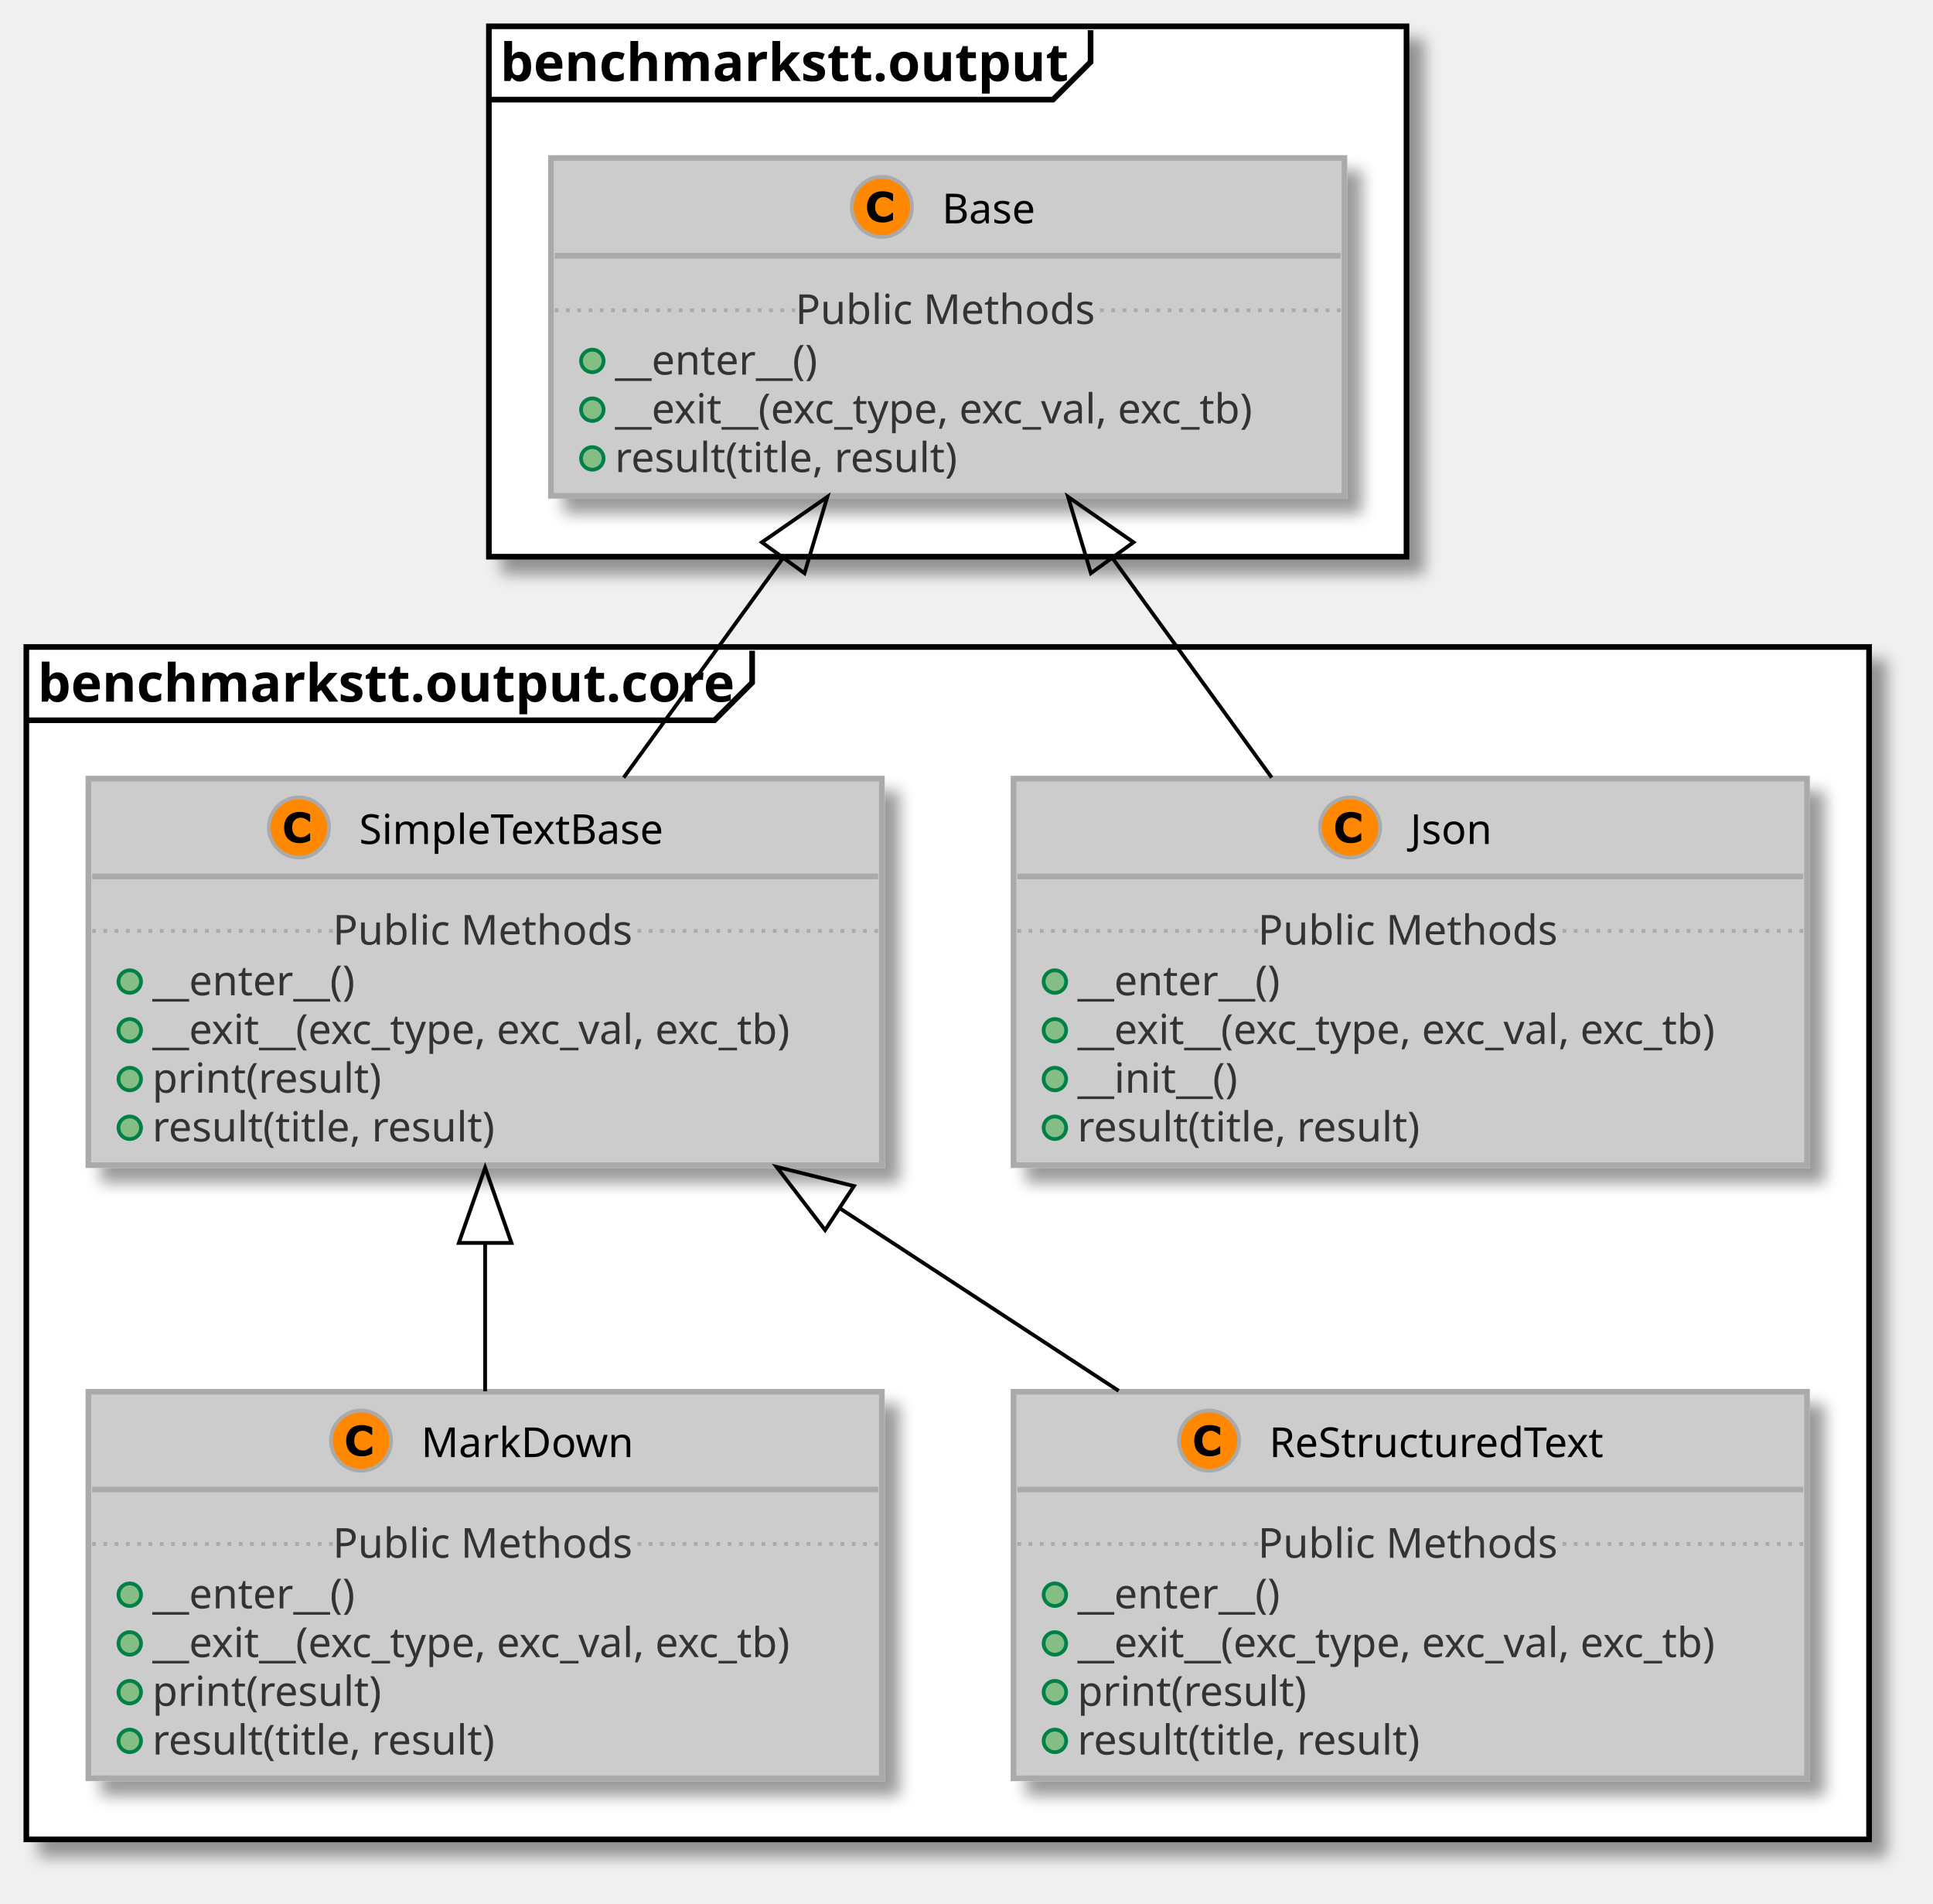
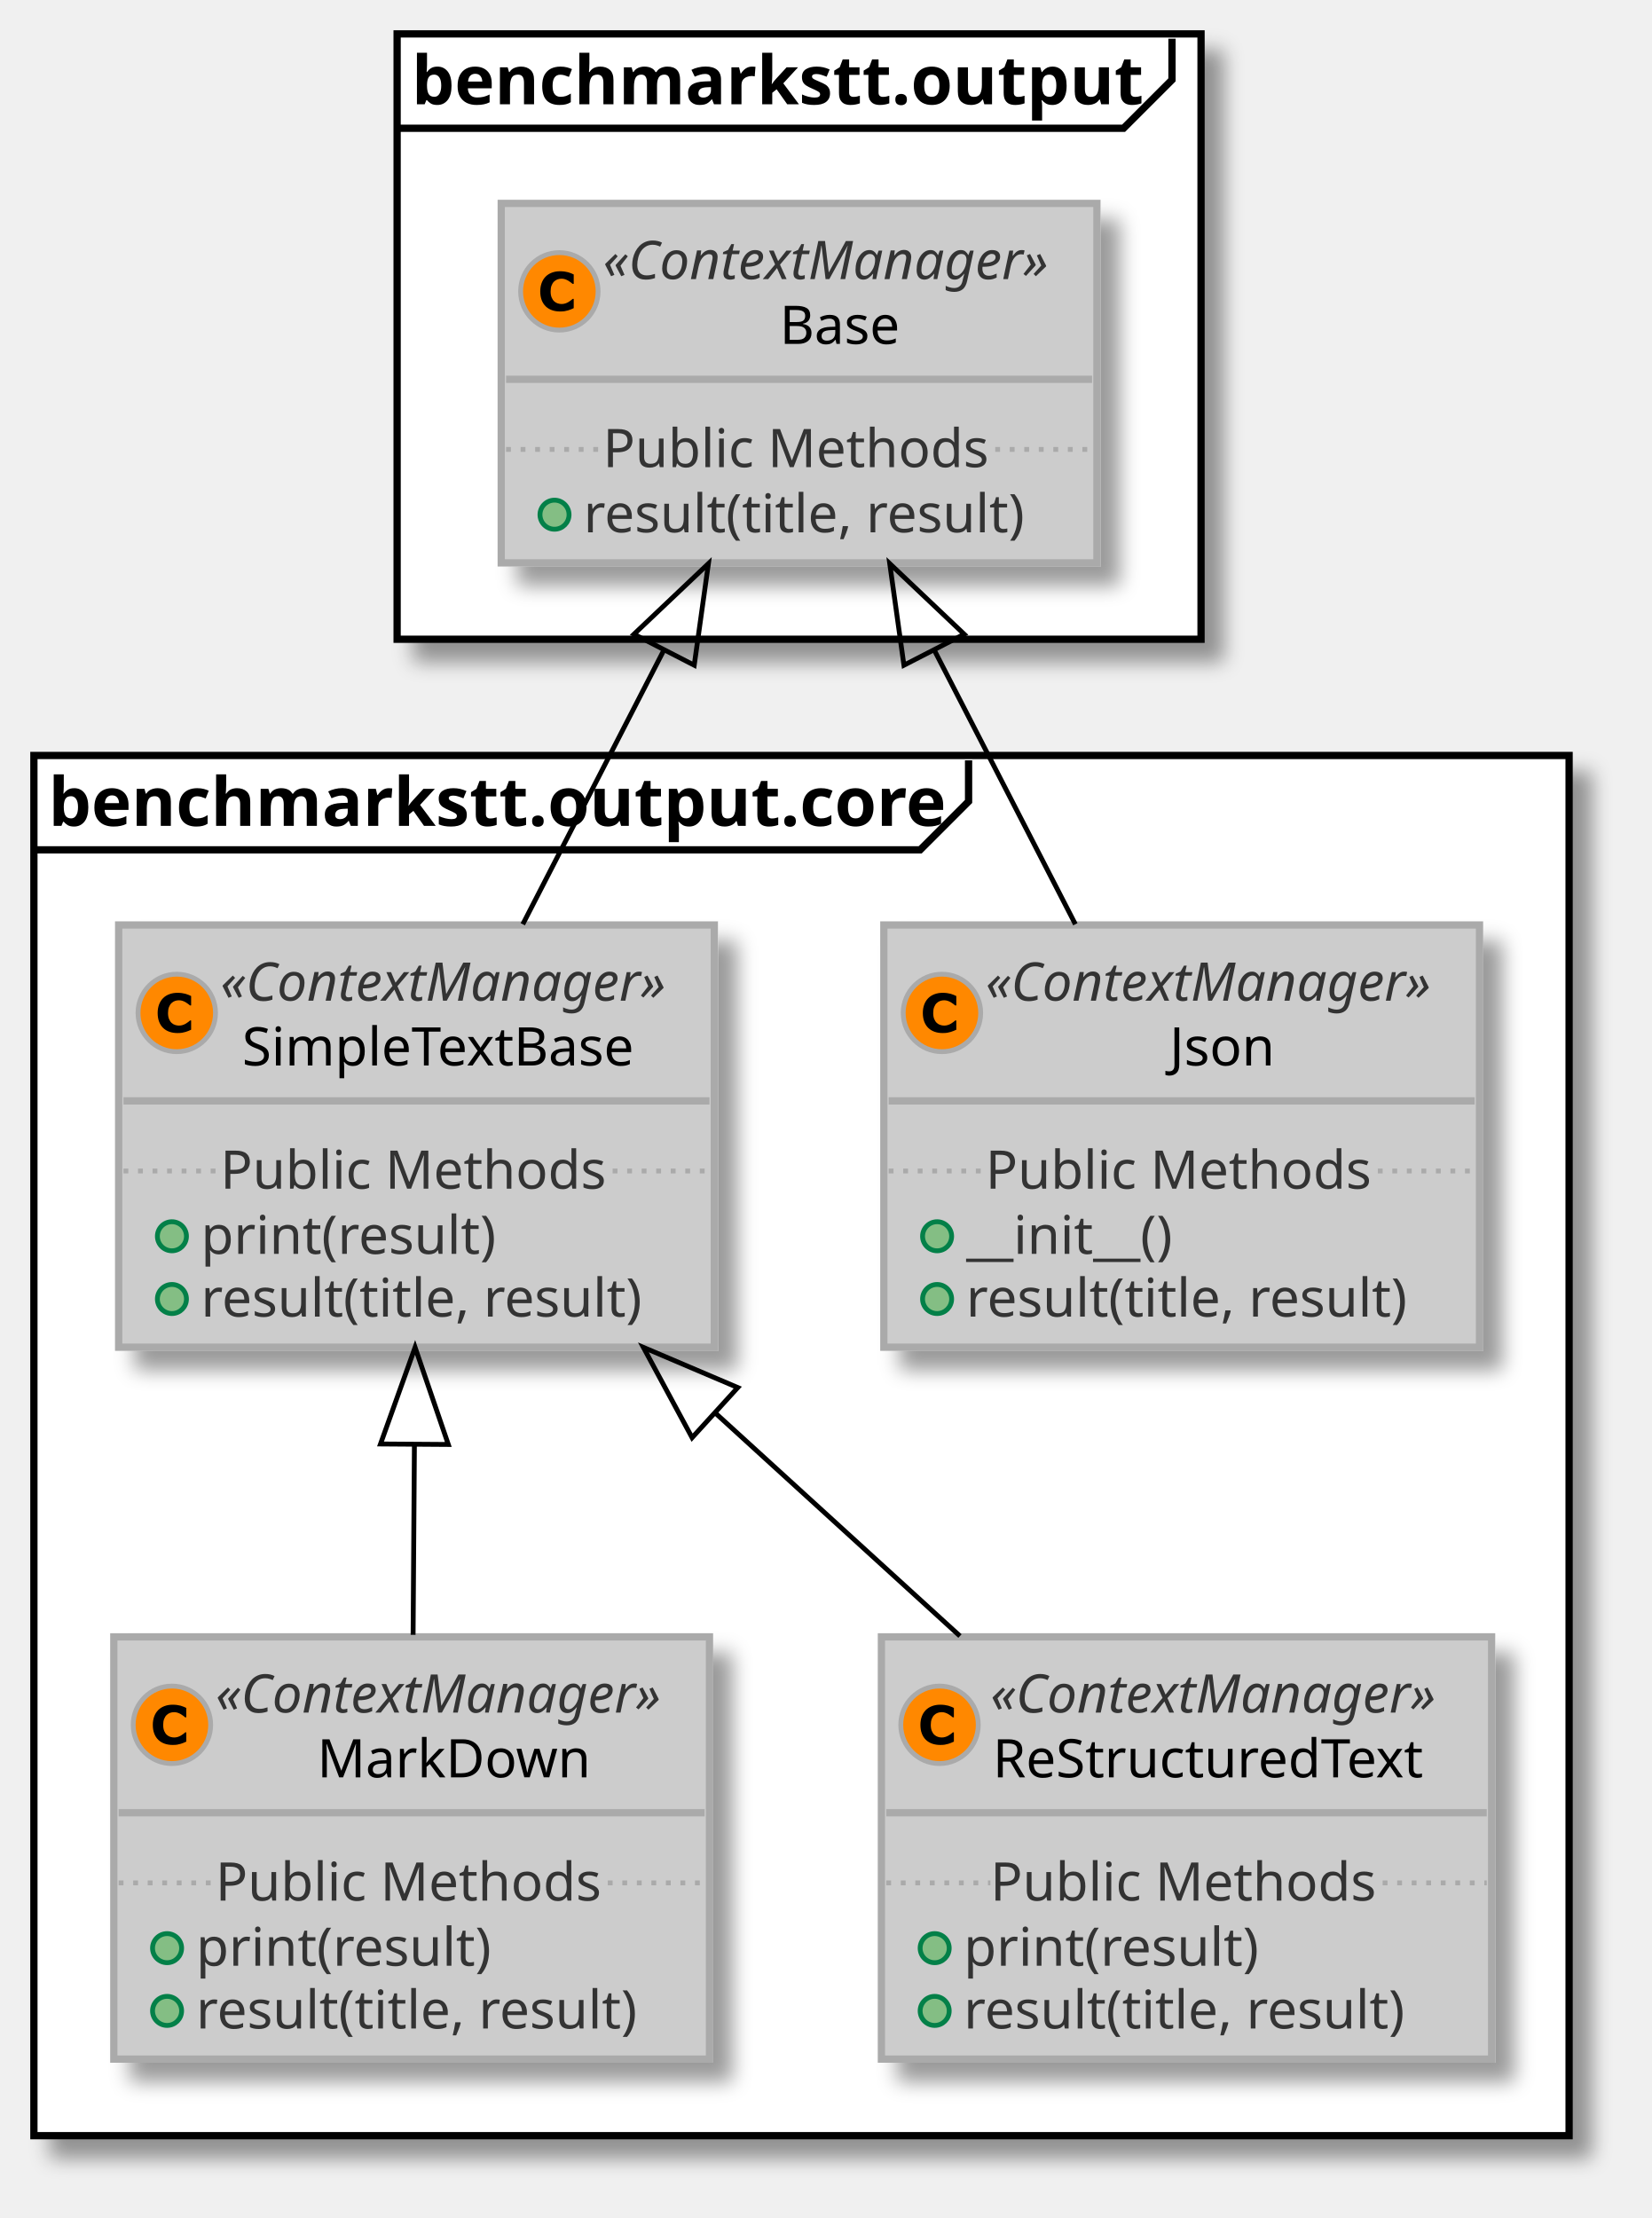
- <svg xmlns="http://www.w3.org/2000/svg" xmlns:xlink="http://www.w3.org/1999/xlink" contentScriptType="application/ecmascript" contentStyleType="text/css" height="506px" preserveAspectRatio="none" style="width:514px;height:506px;" version="1.1" viewBox="0 0 514 506" width="514px" zoomAndPan="magnify">
+ <svg xmlns="http://www.w3.org/2000/svg" xmlns:xlink="http://www.w3.org/1999/xlink" contentScriptType="application/ecmascript" contentStyleType="text/css" height="458px" preserveAspectRatio="none" style="width:341px;height:458px;" version="1.1" viewBox="0 0 341 458" width="341px" zoomAndPan="magnify">
  <defs>
-     <filter height="300%" id="fxk1jrkmp69jv" width="300%" x="-1" y="-1">
+     <filter height="300%" id="f1p1bj38fxmhbf" width="300%" x="-1" y="-1">
      <feGaussianBlur result="blurOut" stdDeviation="2.0" />
      <feColorMatrix in="blurOut" result="blurOut2" type="matrix" values="0 0 0 0 0 0 0 0 0 0 0 0 0 0 0 0 0 0 .4 0" />
      <feOffset dx="4.0" dy="4.0" in="blurOut2" result="blurOut3" />
      <feBlend in="SourceGraphic" in2="blurOut3" mode="normal" />
    </filter>
  </defs>
  <g>
    <a href="https://benchmarkstt.readthedocs.io/en/latest/modules/benchmarkstt.output.html#" target="_top" title="https://benchmarkstt.readthedocs.io/en/latest/modules/benchmarkstt.output.html#" xlink:actuate="onRequest" xlink:href="https://benchmarkstt.readthedocs.io/en/latest/modules/benchmarkstt.output.html#" xlink:show="new" xlink:title="https://benchmarkstt.readthedocs.io/en/latest/modules/benchmarkstt.output.html#" xlink:type="simple">
-       <rect fill="#FFFFFF" filter="url(#fxk1jrkmp69jv)" height="141" style="stroke: #000000; stroke-width: 1.5;" width="244" x="130" y="7" />
-       <path d="M290,8 L290,16.488 L280,26.488 L130,26.488 " fill="none" style="stroke: #000000; stroke-width: 1.5;" />
-       <text fill="#000000" font-family="sans-serif" font-size="14" font-weight="bold" lengthAdjust="spacingAndGlyphs" textLength="150" x="133" y="21.535">benchmarkstt.output</text>
+       <rect fill="#FFFFFF" filter="url(#f1p1bj38fxmhbf)" height="125" style="stroke: #000000; stroke-width: 1.5;" width="166" x="82" y="7" />
+       <path d="M242,8 L242,16.488 L232,26.488 L82,26.488 " fill="none" style="stroke: #000000; stroke-width: 1.5;" />
+       <text fill="#000000" font-family="sans-serif" font-size="14" font-weight="bold" lengthAdjust="spacingAndGlyphs" textLength="150" x="85" y="21.535">benchmarkstt.output</text>
    </a>
    <a href="https://benchmarkstt.readthedocs.io/en/latest/modules/benchmarkstt.output.core.html#" target="_top" title="https://benchmarkstt.readthedocs.io/en/latest/modules/benchmarkstt.output.core.html#" xlink:actuate="onRequest" xlink:href="https://benchmarkstt.readthedocs.io/en/latest/modules/benchmarkstt.output.core.html#" xlink:show="new" xlink:title="https://benchmarkstt.readthedocs.io/en/latest/modules/benchmarkstt.output.core.html#" xlink:type="simple">
-       <rect fill="#FFFFFF" filter="url(#fxk1jrkmp69jv)" height="317" style="stroke: #000000; stroke-width: 1.5;" width="490" x="7" y="172" />
-       <path d="M200,173 L200,181.488 L190,191.488 L7,191.488 " fill="none" style="stroke: #000000; stroke-width: 1.5;" />
-       <text fill="#000000" font-family="sans-serif" font-size="14" font-weight="bold" lengthAdjust="spacingAndGlyphs" textLength="183" x="10" y="186.535">benchmarkstt.output.core</text>
+       <rect fill="#FFFFFF" filter="url(#f1p1bj38fxmhbf)" height="285" style="stroke: #000000; stroke-width: 1.5;" width="317" x="7" y="156" />
+       <path d="M200,157 L200,165.488 L190,175.488 L7,175.488 " fill="none" style="stroke: #000000; stroke-width: 1.5;" />
+       <text fill="#000000" font-family="sans-serif" font-size="14" font-weight="bold" lengthAdjust="spacingAndGlyphs" textLength="183" x="10" y="170.535">benchmarkstt.output.core</text>
    </a>
    <a href="https://benchmarkstt.readthedocs.io/en/latest/modules/benchmarkstt.output.html#benchmarkstt.output.Base" target="_top" title="https://benchmarkstt.readthedocs.io/en/latest/modules/benchmarkstt.output.html#benchmarkstt.output.Base" xlink:actuate="onRequest" xlink:href="https://benchmarkstt.readthedocs.io/en/latest/modules/benchmarkstt.output.html#benchmarkstt.output.Base" xlink:show="new" xlink:title="https://benchmarkstt.readthedocs.io/en/latest/modules/benchmarkstt.output.html#benchmarkstt.output.Base" xlink:type="simple">
-       <rect fill="#CCCCCC" filter="url(#fxk1jrkmp69jv)" height="89.82" id="benchmarkstt.output.Base" style="stroke: #AAAAAA; stroke-width: 1.5;" width="211" x="146.5" y="42" />
-       <ellipse cx="234.5" cy="55" fill="#FF8800" rx="8" ry="8" style="stroke: #AAAAAA; stroke-width: 1.0;" />
-       <path d="M234.635,59.156 Q233.744,59.156 232.989,58.893 Q232.234,58.629 231.692,58.108 Q231.149,57.587 230.851,56.809 Q230.553,56.03 230.553,55.009 Q230.553,54.059 230.838,53.285 Q231.123,52.512 231.665,51.959 Q232.186,51.427 232.957,51.137 Q233.727,50.847 234.641,50.847 Q235.145,50.847 235.551,50.903 Q235.957,50.959 236.3,51.051 Q236.66,51.153 236.953,51.279 Q237.246,51.405 237.466,51.513 L237.466,53.452 L237.23,53.452 Q237.079,53.323 236.851,53.145 Q236.623,52.968 236.333,52.796 Q236.037,52.624 235.693,52.506 Q235.35,52.388 234.958,52.388 Q234.523,52.388 234.13,52.525 Q233.738,52.662 233.405,52.979 Q233.088,53.285 232.892,53.79 Q232.696,54.295 232.696,55.015 Q232.696,55.767 232.908,56.272 Q233.121,56.776 233.443,57.066 Q233.77,57.362 234.173,57.488 Q234.576,57.614 234.968,57.614 Q235.344,57.614 235.712,57.502 Q236.08,57.389 236.392,57.195 Q236.655,57.04 236.88,56.862 Q237.106,56.685 237.251,56.556 L237.466,56.556 L237.466,58.468 Q237.165,58.602 236.891,58.721 Q236.617,58.839 236.316,58.925 Q235.924,59.038 235.581,59.097 Q235.237,59.156 234.635,59.156 Z " />
-       <text fill="#000000" font-family="Verdana" font-size="11" lengthAdjust="spacingAndGlyphs" textLength="28" x="250.5" y="59.375">Base</text>
-       <line style="stroke: #AAAAAA; stroke-width: 1.5;" x1="147.5" x2="356.5" y1="68" y2="68" />
-       <ellipse cx="157.5" cy="95.955" fill="#84BE84" rx="3" ry="3" style="stroke: #038048; stroke-width: 1.0;" />
-       <text fill="#333333" font-family="sans-serif" font-size="11" lengthAdjust="spacingAndGlyphs" textLength="60" x="163.5" y="99.59">__enter__()</text>
-       <ellipse cx="157.5" cy="108.91" fill="#84BE84" rx="3" ry="3" style="stroke: #038048; stroke-width: 1.0;" />
-       <text fill="#333333" font-family="sans-serif" font-size="11" lengthAdjust="spacingAndGlyphs" textLength="188" x="163.5" y="112.545">__exit__(exc_type, exc_val, exc_tb)</text>
-       <ellipse cx="157.5" cy="121.865" fill="#84BE84" rx="3" ry="3" style="stroke: #038048; stroke-width: 1.0;" />
-       <text fill="#333333" font-family="sans-serif" font-size="11" lengthAdjust="spacingAndGlyphs" textLength="96" x="163.5" y="125.5">result(title, result)</text>
-       <line style="stroke: #AAAAAA; stroke-width: 1.0; stroke-dasharray: 1.0,2.0;" x1="147.5" x2="211.5" y1="82.478" y2="82.478" />
-       <text fill="#333333" font-family="sans-serif" font-size="11" lengthAdjust="spacingAndGlyphs" textLength="81" x="211.5" y="86.135">Public Methods</text>
-       <line style="stroke: #AAAAAA; stroke-width: 1.0; stroke-dasharray: 1.0,2.0;" x1="292.5" x2="356.5" y1="82.478" y2="82.478" />
+       <rect fill="#CCCCCC" filter="url(#f1p1bj38fxmhbf)" height="74.234" id="benchmarkstt.output.Base" style="stroke: #AAAAAA; stroke-width: 1.5;" width="123" x="103.5" y="42" />
+       <ellipse cx="115.5" cy="60.162" fill="#FF8800" rx="8" ry="8" style="stroke: #AAAAAA; stroke-width: 1.0;" />
+       <path d="M115.635,64.318 Q114.744,64.318 113.989,64.054 Q113.234,63.791 112.692,63.27 Q112.149,62.749 111.851,61.971 Q111.553,61.192 111.553,60.171 Q111.553,59.221 111.838,58.447 Q112.123,57.674 112.665,57.12 Q113.186,56.589 113.957,56.299 Q114.728,56.008 115.641,56.008 Q116.145,56.008 116.551,56.065 Q116.957,56.121 117.3,56.213 Q117.66,56.315 117.953,56.441 Q118.246,56.567 118.466,56.675 L118.466,58.614 L118.23,58.614 Q118.079,58.485 117.851,58.307 Q117.623,58.13 117.332,57.958 Q117.037,57.786 116.693,57.668 Q116.35,57.55 115.957,57.55 Q115.522,57.55 115.13,57.687 Q114.738,57.824 114.405,58.141 Q114.088,58.447 113.892,58.952 Q113.696,59.457 113.696,60.176 Q113.696,60.928 113.908,61.433 Q114.121,61.938 114.443,62.228 Q114.77,62.524 115.173,62.65 Q115.576,62.776 115.968,62.776 Q116.344,62.776 116.712,62.663 Q117.08,62.55 117.392,62.357 Q117.655,62.201 117.88,62.024 Q118.106,61.847 118.251,61.718 L118.466,61.718 L118.466,63.63 Q118.165,63.764 117.891,63.883 Q117.617,64.001 117.316,64.087 Q116.924,64.2 116.581,64.258 Q116.237,64.318 115.635,64.318 Z " />
+       <text fill="#333333" font-family="sans-serif" font-size="11" font-style="italic" lengthAdjust="spacingAndGlyphs" textLength="101" x="124.5" y="57.635">«ContextManager»</text>
+       <text fill="#000000" font-family="Verdana" font-size="11" lengthAdjust="spacingAndGlyphs" textLength="28" x="161" y="71.014">Base</text>
+       <line style="stroke: #AAAAAA; stroke-width: 1.5;" x1="104.5" x2="225.5" y1="78.324" y2="78.324" />
+       <ellipse cx="114.5" cy="106.279" fill="#84BE84" rx="3" ry="3" style="stroke: #038048; stroke-width: 1.0;" />
+       <text fill="#333333" font-family="sans-serif" font-size="11" lengthAdjust="spacingAndGlyphs" textLength="96" x="120.5" y="109.914">result(title, result)</text>
+       <line style="stroke: #AAAAAA; stroke-width: 1.0; stroke-dasharray: 1.0,2.0;" x1="104.5" x2="124.5" y1="92.801" y2="92.801" />
+       <text fill="#333333" font-family="sans-serif" font-size="11" lengthAdjust="spacingAndGlyphs" textLength="81" x="124.5" y="96.459">Public Methods</text>
+       <line style="stroke: #AAAAAA; stroke-width: 1.0; stroke-dasharray: 1.0,2.0;" x1="205.5" x2="225.5" y1="92.801" y2="92.801" />
    </a>
    <a href="https://benchmarkstt.readthedocs.io/en/latest/modules/benchmarkstt.output.core.html#benchmarkstt.output.core.Json" target="_top" title="https://benchmarkstt.readthedocs.io/en/latest/modules/benchmarkstt.output.core.html#benchmarkstt.output.core.Json" xlink:actuate="onRequest" xlink:href="https://benchmarkstt.readthedocs.io/en/latest/modules/benchmarkstt.output.core.html#benchmarkstt.output.core.Json" xlink:show="new" xlink:title="https://benchmarkstt.readthedocs.io/en/latest/modules/benchmarkstt.output.core.html#benchmarkstt.output.core.Json" xlink:type="simple">
-       <rect fill="#CCCCCC" filter="url(#fxk1jrkmp69jv)" height="102.775" id="benchmarkstt.output.core.Json" style="stroke: #AAAAAA; stroke-width: 1.5;" width="211" x="269.5" y="207" />
-       <ellipse cx="359" cy="220" fill="#FF8800" rx="8" ry="8" style="stroke: #AAAAAA; stroke-width: 1.0;" />
-       <path d="M359.135,224.156 Q358.244,224.156 357.489,223.893 Q356.734,223.629 356.192,223.108 Q355.649,222.587 355.351,221.809 Q355.053,221.03 355.053,220.009 Q355.053,219.059 355.338,218.285 Q355.623,217.512 356.165,216.958 Q356.686,216.427 357.457,216.137 Q358.228,215.847 359.141,215.847 Q359.646,215.847 360.051,215.903 Q360.457,215.959 360.8,216.051 Q361.16,216.153 361.453,216.279 Q361.746,216.405 361.966,216.513 L361.966,218.452 L361.729,218.452 Q361.579,218.323 361.351,218.145 Q361.123,217.968 360.832,217.796 Q360.537,217.625 360.193,217.506 Q359.85,217.388 359.457,217.388 Q359.022,217.388 358.63,217.525 Q358.238,217.662 357.905,217.979 Q357.588,218.285 357.392,218.79 Q357.196,219.295 357.196,220.015 Q357.196,220.767 357.408,221.272 Q357.621,221.776 357.943,222.066 Q358.271,222.362 358.673,222.488 Q359.076,222.614 359.468,222.614 Q359.844,222.614 360.212,222.501 Q360.58,222.389 360.892,222.195 Q361.155,222.04 361.38,221.862 Q361.606,221.685 361.751,221.556 L361.966,221.556 L361.966,223.468 Q361.665,223.602 361.391,223.721 Q361.117,223.839 360.816,223.925 Q360.424,224.038 360.081,224.097 Q359.737,224.156 359.135,224.156 Z " />
-       <text fill="#000000" font-family="Verdana" font-size="11" lengthAdjust="spacingAndGlyphs" textLength="25" x="375" y="224.375">Json</text>
-       <line style="stroke: #AAAAAA; stroke-width: 1.5;" x1="270.5" x2="479.5" y1="233" y2="233" />
-       <ellipse cx="280.5" cy="260.955" fill="#84BE84" rx="3" ry="3" style="stroke: #038048; stroke-width: 1.0;" />
-       <text fill="#333333" font-family="sans-serif" font-size="11" lengthAdjust="spacingAndGlyphs" textLength="60" x="286.5" y="264.59">__enter__()</text>
-       <ellipse cx="280.5" cy="273.91" fill="#84BE84" rx="3" ry="3" style="stroke: #038048; stroke-width: 1.0;" />
-       <text fill="#333333" font-family="sans-serif" font-size="11" lengthAdjust="spacingAndGlyphs" textLength="188" x="286.5" y="277.545">__exit__(exc_type, exc_val, exc_tb)</text>
-       <ellipse cx="280.5" cy="286.865" fill="#84BE84" rx="3" ry="3" style="stroke: #038048; stroke-width: 1.0;" />
-       <text fill="#333333" font-family="sans-serif" font-size="11" lengthAdjust="spacingAndGlyphs" textLength="49" x="286.5" y="290.5">__init__()</text>
-       <ellipse cx="280.5" cy="299.82" fill="#84BE84" rx="3" ry="3" style="stroke: #038048; stroke-width: 1.0;" />
-       <text fill="#333333" font-family="sans-serif" font-size="11" lengthAdjust="spacingAndGlyphs" textLength="96" x="286.5" y="303.455">result(title, result)</text>
-       <line style="stroke: #AAAAAA; stroke-width: 1.0; stroke-dasharray: 1.0,2.0;" x1="270.5" x2="334.5" y1="247.477" y2="247.477" />
-       <text fill="#333333" font-family="sans-serif" font-size="11" lengthAdjust="spacingAndGlyphs" textLength="81" x="334.5" y="251.135">Public Methods</text>
-       <line style="stroke: #AAAAAA; stroke-width: 1.0; stroke-dasharray: 1.0,2.0;" x1="415.5" x2="479.5" y1="247.477" y2="247.477" />
+       <rect fill="#CCCCCC" filter="url(#f1p1bj38fxmhbf)" height="87.189" id="benchmarkstt.output.core.Json" style="stroke: #AAAAAA; stroke-width: 1.5;" width="123" x="182.5" y="191" />
+       <ellipse cx="194.5" cy="209.162" fill="#FF8800" rx="8" ry="8" style="stroke: #AAAAAA; stroke-width: 1.0;" />
+       <path d="M194.635,213.318 Q193.744,213.318 192.989,213.054 Q192.234,212.791 191.692,212.27 Q191.149,211.749 190.851,210.97 Q190.553,210.192 190.553,209.171 Q190.553,208.22 190.838,207.447 Q191.123,206.674 191.665,206.12 Q192.186,205.589 192.957,205.299 Q193.727,205.008 194.641,205.008 Q195.145,205.008 195.551,205.065 Q195.957,205.121 196.3,205.213 Q196.66,205.315 196.953,205.441 Q197.246,205.567 197.466,205.675 L197.466,207.613 L197.23,207.613 Q197.079,207.485 196.851,207.307 Q196.623,207.13 196.333,206.958 Q196.037,206.786 195.693,206.668 Q195.35,206.55 194.958,206.55 Q194.523,206.55 194.13,206.687 Q193.738,206.824 193.405,207.141 Q193.088,207.447 192.892,207.952 Q192.696,208.457 192.696,209.177 Q192.696,209.929 192.908,210.433 Q193.121,210.938 193.443,211.228 Q193.77,211.524 194.173,211.65 Q194.576,211.776 194.968,211.776 Q195.344,211.776 195.712,211.663 Q196.08,211.55 196.392,211.357 Q196.655,211.201 196.88,211.024 Q197.106,210.847 197.251,210.718 L197.466,210.718 L197.466,212.63 Q197.165,212.764 196.891,212.883 Q196.617,213.001 196.316,213.087 Q195.924,213.2 195.581,213.258 Q195.237,213.318 194.635,213.318 Z " />
+       <text fill="#333333" font-family="sans-serif" font-size="11" font-style="italic" lengthAdjust="spacingAndGlyphs" textLength="101" x="203.5" y="206.635">«ContextManager»</text>
+       <text fill="#000000" font-family="Verdana" font-size="11" lengthAdjust="spacingAndGlyphs" textLength="25" x="241.5" y="220.014">Json</text>
+       <line style="stroke: #AAAAAA; stroke-width: 1.5;" x1="183.5" x2="304.5" y1="227.324" y2="227.324" />
+       <ellipse cx="193.5" cy="255.279" fill="#84BE84" rx="3" ry="3" style="stroke: #038048; stroke-width: 1.0;" />
+       <text fill="#333333" font-family="sans-serif" font-size="11" lengthAdjust="spacingAndGlyphs" textLength="49" x="199.5" y="258.914">__init__()</text>
+       <ellipse cx="193.5" cy="268.234" fill="#84BE84" rx="3" ry="3" style="stroke: #038048; stroke-width: 1.0;" />
+       <text fill="#333333" font-family="sans-serif" font-size="11" lengthAdjust="spacingAndGlyphs" textLength="96" x="199.5" y="271.869">result(title, result)</text>
+       <line style="stroke: #AAAAAA; stroke-width: 1.0; stroke-dasharray: 1.0,2.0;" x1="183.5" x2="203.5" y1="241.801" y2="241.801" />
+       <text fill="#333333" font-family="sans-serif" font-size="11" lengthAdjust="spacingAndGlyphs" textLength="81" x="203.5" y="245.458">Public Methods</text>
+       <line style="stroke: #AAAAAA; stroke-width: 1.0; stroke-dasharray: 1.0,2.0;" x1="284.5" x2="304.5" y1="241.801" y2="241.801" />
    </a>
    <a href="https://benchmarkstt.readthedocs.io/en/latest/modules/benchmarkstt.output.core.html#benchmarkstt.output.core.MarkDown" target="_top" title="https://benchmarkstt.readthedocs.io/en/latest/modules/benchmarkstt.output.core.html#benchmarkstt.output.core.MarkDown" xlink:actuate="onRequest" xlink:href="https://benchmarkstt.readthedocs.io/en/latest/modules/benchmarkstt.output.core.html#benchmarkstt.output.core.MarkDown" xlink:show="new" xlink:title="https://benchmarkstt.readthedocs.io/en/latest/modules/benchmarkstt.output.core.html#benchmarkstt.output.core.MarkDown" xlink:type="simple">
-       <rect fill="#CCCCCC" filter="url(#fxk1jrkmp69jv)" height="102.775" id="benchmarkstt.output.core.MarkDown" style="stroke: #AAAAAA; stroke-width: 1.5;" width="211" x="23.5" y="370" />
-       <ellipse cx="96" cy="383" fill="#FF8800" rx="8" ry="8" style="stroke: #AAAAAA; stroke-width: 1.0;" />
-       <path d="M96.135,387.156 Q95.244,387.156 94.489,386.893 Q93.734,386.629 93.192,386.108 Q92.649,385.587 92.351,384.809 Q92.053,384.03 92.053,383.009 Q92.053,382.059 92.338,381.285 Q92.623,380.512 93.165,379.959 Q93.686,379.427 94.457,379.137 Q95.228,378.847 96.141,378.847 Q96.645,378.847 97.051,378.903 Q97.457,378.959 97.8,379.051 Q98.16,379.153 98.453,379.279 Q98.746,379.405 98.966,379.513 L98.966,381.452 L98.73,381.452 Q98.579,381.323 98.351,381.146 Q98.123,380.968 97.832,380.796 Q97.537,380.625 97.193,380.506 Q96.85,380.388 96.457,380.388 Q96.022,380.388 95.63,380.525 Q95.238,380.662 94.905,380.979 Q94.588,381.285 94.392,381.79 Q94.196,382.295 94.196,383.015 Q94.196,383.767 94.408,384.272 Q94.621,384.776 94.943,385.066 Q95.27,385.362 95.673,385.488 Q96.076,385.614 96.468,385.614 Q96.844,385.614 97.212,385.502 Q97.58,385.389 97.892,385.195 Q98.155,385.04 98.38,384.862 Q98.606,384.685 98.751,384.556 L98.966,384.556 L98.966,386.468 Q98.665,386.603 98.391,386.721 Q98.117,386.839 97.816,386.925 Q97.424,387.038 97.081,387.097 Q96.737,387.156 96.135,387.156 Z " />
-       <text fill="#000000" font-family="Verdana" font-size="11" lengthAdjust="spacingAndGlyphs" textLength="59" x="112" y="387.375">MarkDown</text>
-       <line style="stroke: #AAAAAA; stroke-width: 1.5;" x1="24.5" x2="233.5" y1="396" y2="396" />
-       <ellipse cx="34.5" cy="423.955" fill="#84BE84" rx="3" ry="3" style="stroke: #038048; stroke-width: 1.0;" />
-       <text fill="#333333" font-family="sans-serif" font-size="11" lengthAdjust="spacingAndGlyphs" textLength="60" x="40.5" y="427.59">__enter__()</text>
-       <ellipse cx="34.5" cy="436.91" fill="#84BE84" rx="3" ry="3" style="stroke: #038048; stroke-width: 1.0;" />
-       <text fill="#333333" font-family="sans-serif" font-size="11" lengthAdjust="spacingAndGlyphs" textLength="188" x="40.5" y="440.545">__exit__(exc_type, exc_val, exc_tb)</text>
-       <ellipse cx="34.5" cy="449.865" fill="#84BE84" rx="3" ry="3" style="stroke: #038048; stroke-width: 1.0;" />
-       <text fill="#333333" font-family="sans-serif" font-size="11" lengthAdjust="spacingAndGlyphs" textLength="65" x="40.5" y="453.5">print(result)</text>
-       <ellipse cx="34.5" cy="462.82" fill="#84BE84" rx="3" ry="3" style="stroke: #038048; stroke-width: 1.0;" />
-       <text fill="#333333" font-family="sans-serif" font-size="11" lengthAdjust="spacingAndGlyphs" textLength="96" x="40.5" y="466.455">result(title, result)</text>
-       <line style="stroke: #AAAAAA; stroke-width: 1.0; stroke-dasharray: 1.0,2.0;" x1="24.5" x2="88.5" y1="410.478" y2="410.478" />
-       <text fill="#333333" font-family="sans-serif" font-size="11" lengthAdjust="spacingAndGlyphs" textLength="81" x="88.5" y="414.135">Public Methods</text>
-       <line style="stroke: #AAAAAA; stroke-width: 1.0; stroke-dasharray: 1.0,2.0;" x1="169.5" x2="233.5" y1="410.478" y2="410.478" />
+       <rect fill="#CCCCCC" filter="url(#f1p1bj38fxmhbf)" height="87.189" id="benchmarkstt.output.core.MarkDown" style="stroke: #AAAAAA; stroke-width: 1.5;" width="123" x="23.5" y="338" />
+       <ellipse cx="35.5" cy="356.162" fill="#FF8800" rx="8" ry="8" style="stroke: #AAAAAA; stroke-width: 1.0;" />
+       <path d="M35.635,360.318 Q34.744,360.318 33.989,360.054 Q33.234,359.791 32.692,359.27 Q32.149,358.749 31.851,357.971 Q31.553,357.192 31.553,356.171 Q31.553,355.221 31.838,354.447 Q32.123,353.674 32.665,353.12 Q33.186,352.589 33.957,352.299 Q34.727,352.009 35.641,352.009 Q36.145,352.009 36.551,352.065 Q36.956,352.121 37.3,352.213 Q37.66,352.315 37.953,352.441 Q38.246,352.567 38.466,352.675 L38.466,354.613 L38.23,354.613 Q38.079,354.485 37.851,354.307 Q37.623,354.13 37.333,353.958 Q37.037,353.786 36.693,353.668 Q36.35,353.55 35.958,353.55 Q35.523,353.55 35.13,353.687 Q34.738,353.824 34.405,354.141 Q34.088,354.447 33.892,354.952 Q33.696,355.457 33.696,356.176 Q33.696,356.928 33.908,357.433 Q34.121,357.938 34.443,358.228 Q34.77,358.524 35.173,358.65 Q35.576,358.776 35.968,358.776 Q36.344,358.776 36.712,358.663 Q37.08,358.55 37.392,358.357 Q37.655,358.201 37.88,358.024 Q38.106,357.847 38.251,357.718 L38.466,357.718 L38.466,359.63 Q38.165,359.764 37.891,359.883 Q37.617,360.001 37.316,360.087 Q36.924,360.2 36.581,360.259 Q36.237,360.318 35.635,360.318 Z " />
+       <text fill="#333333" font-family="sans-serif" font-size="11" font-style="italic" lengthAdjust="spacingAndGlyphs" textLength="101" x="44.5" y="353.635">«ContextManager»</text>
+       <text fill="#000000" font-family="Verdana" font-size="11" lengthAdjust="spacingAndGlyphs" textLength="59" x="65.5" y="367.014">MarkDown</text>
+       <line style="stroke: #AAAAAA; stroke-width: 1.5;" x1="24.5" x2="145.5" y1="374.324" y2="374.324" />
+       <ellipse cx="34.5" cy="402.279" fill="#84BE84" rx="3" ry="3" style="stroke: #038048; stroke-width: 1.0;" />
+       <text fill="#333333" font-family="sans-serif" font-size="11" lengthAdjust="spacingAndGlyphs" textLength="65" x="40.5" y="405.914">print(result)</text>
+       <ellipse cx="34.5" cy="415.234" fill="#84BE84" rx="3" ry="3" style="stroke: #038048; stroke-width: 1.0;" />
+       <text fill="#333333" font-family="sans-serif" font-size="11" lengthAdjust="spacingAndGlyphs" textLength="96" x="40.5" y="418.869">result(title, result)</text>
+       <line style="stroke: #AAAAAA; stroke-width: 1.0; stroke-dasharray: 1.0,2.0;" x1="24.5" x2="44.5" y1="388.801" y2="388.801" />
+       <text fill="#333333" font-family="sans-serif" font-size="11" lengthAdjust="spacingAndGlyphs" textLength="81" x="44.5" y="392.459">Public Methods</text>
+       <line style="stroke: #AAAAAA; stroke-width: 1.0; stroke-dasharray: 1.0,2.0;" x1="125.5" x2="145.5" y1="388.801" y2="388.801" />
    </a>
    <a href="https://benchmarkstt.readthedocs.io/en/latest/modules/benchmarkstt.output.core.html#benchmarkstt.output.core.SimpleTextBase" target="_top" title="https://benchmarkstt.readthedocs.io/en/latest/modules/benchmarkstt.output.core.html#benchmarkstt.output.core.SimpleTextBase" xlink:actuate="onRequest" xlink:href="https://benchmarkstt.readthedocs.io/en/latest/modules/benchmarkstt.output.core.html#benchmarkstt.output.core.SimpleTextBase" xlink:show="new" xlink:title="https://benchmarkstt.readthedocs.io/en/latest/modules/benchmarkstt.output.core.html#benchmarkstt.output.core.SimpleTextBase" xlink:type="simple">
-       <rect fill="#CCCCCC" filter="url(#fxk1jrkmp69jv)" height="102.775" id="benchmarkstt.output.core.SimpleTextBase" style="stroke: #AAAAAA; stroke-width: 1.5;" width="211" x="23.5" y="207" />
-       <ellipse cx="79.5" cy="220" fill="#FF8800" rx="8" ry="8" style="stroke: #AAAAAA; stroke-width: 1.0;" />
-       <path d="M79.635,224.156 Q78.744,224.156 77.989,223.893 Q77.234,223.629 76.692,223.108 Q76.149,222.587 75.851,221.809 Q75.553,221.03 75.553,220.009 Q75.553,219.059 75.838,218.285 Q76.123,217.512 76.665,216.958 Q77.186,216.427 77.957,216.137 Q78.728,215.847 79.641,215.847 Q80.145,215.847 80.551,215.903 Q80.957,215.959 81.3,216.051 Q81.66,216.153 81.953,216.279 Q82.246,216.405 82.466,216.513 L82.466,218.452 L82.23,218.452 Q82.079,218.323 81.851,218.145 Q81.623,217.968 81.332,217.796 Q81.037,217.625 80.693,217.506 Q80.35,217.388 79.957,217.388 Q79.522,217.388 79.13,217.525 Q78.738,217.662 78.405,217.979 Q78.088,218.285 77.892,218.79 Q77.696,219.295 77.696,220.015 Q77.696,220.767 77.908,221.272 Q78.121,221.776 78.443,222.066 Q78.77,222.362 79.173,222.488 Q79.576,222.614 79.968,222.614 Q80.344,222.614 80.712,222.501 Q81.08,222.389 81.392,222.195 Q81.655,222.04 81.88,221.862 Q82.106,221.685 82.251,221.556 L82.466,221.556 L82.466,223.468 Q82.165,223.602 81.891,223.721 Q81.617,223.839 81.316,223.925 Q80.924,224.038 80.581,224.097 Q80.237,224.156 79.635,224.156 Z " />
-       <text fill="#000000" font-family="Verdana" font-size="11" lengthAdjust="spacingAndGlyphs" textLength="92" x="95.5" y="224.375">SimpleTextBase</text>
-       <line style="stroke: #AAAAAA; stroke-width: 1.5;" x1="24.5" x2="233.5" y1="233" y2="233" />
-       <ellipse cx="34.5" cy="260.955" fill="#84BE84" rx="3" ry="3" style="stroke: #038048; stroke-width: 1.0;" />
-       <text fill="#333333" font-family="sans-serif" font-size="11" lengthAdjust="spacingAndGlyphs" textLength="60" x="40.5" y="264.59">__enter__()</text>
-       <ellipse cx="34.5" cy="273.91" fill="#84BE84" rx="3" ry="3" style="stroke: #038048; stroke-width: 1.0;" />
-       <text fill="#333333" font-family="sans-serif" font-size="11" lengthAdjust="spacingAndGlyphs" textLength="188" x="40.5" y="277.545">__exit__(exc_type, exc_val, exc_tb)</text>
-       <ellipse cx="34.5" cy="286.865" fill="#84BE84" rx="3" ry="3" style="stroke: #038048; stroke-width: 1.0;" />
-       <text fill="#333333" font-family="sans-serif" font-size="11" lengthAdjust="spacingAndGlyphs" textLength="65" x="40.5" y="290.5">print(result)</text>
-       <ellipse cx="34.5" cy="299.82" fill="#84BE84" rx="3" ry="3" style="stroke: #038048; stroke-width: 1.0;" />
-       <text fill="#333333" font-family="sans-serif" font-size="11" lengthAdjust="spacingAndGlyphs" textLength="96" x="40.5" y="303.455">result(title, result)</text>
-       <line style="stroke: #AAAAAA; stroke-width: 1.0; stroke-dasharray: 1.0,2.0;" x1="24.5" x2="88.5" y1="247.477" y2="247.477" />
-       <text fill="#333333" font-family="sans-serif" font-size="11" lengthAdjust="spacingAndGlyphs" textLength="81" x="88.5" y="251.135">Public Methods</text>
-       <line style="stroke: #AAAAAA; stroke-width: 1.0; stroke-dasharray: 1.0,2.0;" x1="169.5" x2="233.5" y1="247.477" y2="247.477" />
+       <rect fill="#CCCCCC" filter="url(#f1p1bj38fxmhbf)" height="87.189" id="benchmarkstt.output.core.SimpleTextBase" style="stroke: #AAAAAA; stroke-width: 1.5;" width="123" x="24.5" y="191" />
+       <ellipse cx="36.5" cy="209.162" fill="#FF8800" rx="8" ry="8" style="stroke: #AAAAAA; stroke-width: 1.0;" />
+       <path d="M36.635,213.318 Q35.744,213.318 34.989,213.054 Q34.234,212.791 33.692,212.27 Q33.149,211.749 32.851,210.97 Q32.553,210.192 32.553,209.171 Q32.553,208.22 32.838,207.447 Q33.123,206.674 33.665,206.12 Q34.186,205.589 34.957,205.299 Q35.727,205.008 36.641,205.008 Q37.145,205.008 37.551,205.065 Q37.956,205.121 38.3,205.213 Q38.66,205.315 38.953,205.441 Q39.246,205.567 39.466,205.675 L39.466,207.613 L39.23,207.613 Q39.079,207.485 38.851,207.307 Q38.623,207.13 38.333,206.958 Q38.037,206.786 37.693,206.668 Q37.35,206.55 36.958,206.55 Q36.523,206.55 36.13,206.687 Q35.738,206.824 35.405,207.141 Q35.088,207.447 34.892,207.952 Q34.696,208.457 34.696,209.177 Q34.696,209.929 34.908,210.433 Q35.121,210.938 35.443,211.228 Q35.77,211.524 36.173,211.65 Q36.576,211.776 36.968,211.776 Q37.344,211.776 37.712,211.663 Q38.08,211.55 38.392,211.357 Q38.655,211.201 38.88,211.024 Q39.106,210.847 39.251,210.718 L39.466,210.718 L39.466,212.63 Q39.165,212.764 38.891,212.883 Q38.617,213.001 38.316,213.087 Q37.924,213.2 37.581,213.258 Q37.237,213.318 36.635,213.318 Z " />
+       <text fill="#333333" font-family="sans-serif" font-size="11" font-style="italic" lengthAdjust="spacingAndGlyphs" textLength="101" x="45.5" y="206.635">«ContextManager»</text>
+       <text fill="#000000" font-family="Verdana" font-size="11" lengthAdjust="spacingAndGlyphs" textLength="92" x="50" y="220.014">SimpleTextBase</text>
+       <line style="stroke: #AAAAAA; stroke-width: 1.5;" x1="25.5" x2="146.5" y1="227.324" y2="227.324" />
+       <ellipse cx="35.5" cy="255.279" fill="#84BE84" rx="3" ry="3" style="stroke: #038048; stroke-width: 1.0;" />
+       <text fill="#333333" font-family="sans-serif" font-size="11" lengthAdjust="spacingAndGlyphs" textLength="65" x="41.5" y="258.914">print(result)</text>
+       <ellipse cx="35.5" cy="268.234" fill="#84BE84" rx="3" ry="3" style="stroke: #038048; stroke-width: 1.0;" />
+       <text fill="#333333" font-family="sans-serif" font-size="11" lengthAdjust="spacingAndGlyphs" textLength="96" x="41.5" y="271.869">result(title, result)</text>
+       <line style="stroke: #AAAAAA; stroke-width: 1.0; stroke-dasharray: 1.0,2.0;" x1="25.5" x2="45.5" y1="241.801" y2="241.801" />
+       <text fill="#333333" font-family="sans-serif" font-size="11" lengthAdjust="spacingAndGlyphs" textLength="81" x="45.5" y="245.458">Public Methods</text>
+       <line style="stroke: #AAAAAA; stroke-width: 1.0; stroke-dasharray: 1.0,2.0;" x1="126.5" x2="146.5" y1="241.801" y2="241.801" />
    </a>
    <a href="https://benchmarkstt.readthedocs.io/en/latest/modules/benchmarkstt.output.core.html#benchmarkstt.output.core.ReStructuredText" target="_top" title="https://benchmarkstt.readthedocs.io/en/latest/modules/benchmarkstt.output.core.html#benchmarkstt.output.core.ReStructuredText" xlink:actuate="onRequest" xlink:href="https://benchmarkstt.readthedocs.io/en/latest/modules/benchmarkstt.output.core.html#benchmarkstt.output.core.ReStructuredText" xlink:show="new" xlink:title="https://benchmarkstt.readthedocs.io/en/latest/modules/benchmarkstt.output.core.html#benchmarkstt.output.core.ReStructuredText" xlink:type="simple">
-       <rect fill="#CCCCCC" filter="url(#fxk1jrkmp69jv)" height="102.775" id="benchmarkstt.output.core.ReStructuredText" style="stroke: #AAAAAA; stroke-width: 1.5;" width="211" x="269.5" y="370" />
-       <ellipse cx="321.5" cy="383" fill="#FF8800" rx="8" ry="8" style="stroke: #AAAAAA; stroke-width: 1.0;" />
-       <path d="M321.635,387.156 Q320.744,387.156 319.989,386.893 Q319.234,386.629 318.692,386.108 Q318.149,385.587 317.851,384.809 Q317.553,384.03 317.553,383.009 Q317.553,382.059 317.838,381.285 Q318.123,380.512 318.665,379.959 Q319.186,379.427 319.957,379.137 Q320.728,378.847 321.641,378.847 Q322.146,378.847 322.551,378.903 Q322.957,378.959 323.3,379.051 Q323.66,379.153 323.953,379.279 Q324.246,379.405 324.466,379.513 L324.466,381.452 L324.229,381.452 Q324.079,381.323 323.851,381.146 Q323.623,380.968 323.332,380.796 Q323.037,380.625 322.693,380.506 Q322.35,380.388 321.957,380.388 Q321.522,380.388 321.13,380.525 Q320.738,380.662 320.405,380.979 Q320.088,381.285 319.892,381.79 Q319.696,382.295 319.696,383.015 Q319.696,383.767 319.908,384.272 Q320.121,384.776 320.443,385.066 Q320.771,385.362 321.173,385.488 Q321.576,385.614 321.968,385.614 Q322.344,385.614 322.712,385.502 Q323.08,385.389 323.392,385.195 Q323.655,385.04 323.88,384.862 Q324.106,384.685 324.251,384.556 L324.466,384.556 L324.466,386.468 Q324.165,386.603 323.891,386.721 Q323.617,386.839 323.316,386.925 Q322.924,387.038 322.581,387.097 Q322.237,387.156 321.635,387.156 Z " />
-       <text fill="#000000" font-family="Verdana" font-size="11" lengthAdjust="spacingAndGlyphs" textLength="100" x="337.5" y="387.375">ReStructuredText</text>
-       <line style="stroke: #AAAAAA; stroke-width: 1.5;" x1="270.5" x2="479.5" y1="396" y2="396" />
-       <ellipse cx="280.5" cy="423.955" fill="#84BE84" rx="3" ry="3" style="stroke: #038048; stroke-width: 1.0;" />
-       <text fill="#333333" font-family="sans-serif" font-size="11" lengthAdjust="spacingAndGlyphs" textLength="60" x="286.5" y="427.59">__enter__()</text>
-       <ellipse cx="280.5" cy="436.91" fill="#84BE84" rx="3" ry="3" style="stroke: #038048; stroke-width: 1.0;" />
-       <text fill="#333333" font-family="sans-serif" font-size="11" lengthAdjust="spacingAndGlyphs" textLength="188" x="286.5" y="440.545">__exit__(exc_type, exc_val, exc_tb)</text>
-       <ellipse cx="280.5" cy="449.865" fill="#84BE84" rx="3" ry="3" style="stroke: #038048; stroke-width: 1.0;" />
-       <text fill="#333333" font-family="sans-serif" font-size="11" lengthAdjust="spacingAndGlyphs" textLength="65" x="286.5" y="453.5">print(result)</text>
-       <ellipse cx="280.5" cy="462.82" fill="#84BE84" rx="3" ry="3" style="stroke: #038048; stroke-width: 1.0;" />
-       <text fill="#333333" font-family="sans-serif" font-size="11" lengthAdjust="spacingAndGlyphs" textLength="96" x="286.5" y="466.455">result(title, result)</text>
-       <line style="stroke: #AAAAAA; stroke-width: 1.0; stroke-dasharray: 1.0,2.0;" x1="270.5" x2="334.5" y1="410.478" y2="410.478" />
-       <text fill="#333333" font-family="sans-serif" font-size="11" lengthAdjust="spacingAndGlyphs" textLength="81" x="334.5" y="414.135">Public Methods</text>
-       <line style="stroke: #AAAAAA; stroke-width: 1.0; stroke-dasharray: 1.0,2.0;" x1="415.5" x2="479.5" y1="410.478" y2="410.478" />
+       <rect fill="#CCCCCC" filter="url(#f1p1bj38fxmhbf)" height="87.189" id="benchmarkstt.output.core.ReStructuredText" style="stroke: #AAAAAA; stroke-width: 1.5;" width="126" x="182" y="338" />
+       <ellipse cx="194" cy="356.162" fill="#FF8800" rx="8" ry="8" style="stroke: #AAAAAA; stroke-width: 1.0;" />
+       <path d="M194.135,360.318 Q193.244,360.318 192.489,360.054 Q191.734,359.791 191.192,359.27 Q190.649,358.749 190.351,357.971 Q190.053,357.192 190.053,356.171 Q190.053,355.221 190.338,354.447 Q190.623,353.674 191.165,353.12 Q191.686,352.589 192.457,352.299 Q193.227,352.009 194.141,352.009 Q194.645,352.009 195.051,352.065 Q195.457,352.121 195.8,352.213 Q196.16,352.315 196.453,352.441 Q196.746,352.567 196.966,352.675 L196.966,354.613 L196.73,354.613 Q196.579,354.485 196.351,354.307 Q196.123,354.13 195.833,353.958 Q195.537,353.786 195.193,353.668 Q194.85,353.55 194.458,353.55 Q194.023,353.55 193.63,353.687 Q193.238,353.824 192.905,354.141 Q192.588,354.447 192.392,354.952 Q192.196,355.457 192.196,356.176 Q192.196,356.928 192.408,357.433 Q192.621,357.938 192.943,358.228 Q193.27,358.524 193.673,358.65 Q194.076,358.776 194.468,358.776 Q194.844,358.776 195.212,358.663 Q195.58,358.55 195.892,358.357 Q196.155,358.201 196.38,358.024 Q196.606,357.847 196.751,357.718 L196.966,357.718 L196.966,359.63 Q196.665,359.764 196.391,359.883 Q196.117,360.001 195.816,360.087 Q195.424,360.2 195.081,360.259 Q194.737,360.318 194.135,360.318 Z " />
+       <text fill="#333333" font-family="sans-serif" font-size="11" font-style="italic" lengthAdjust="spacingAndGlyphs" textLength="101" x="204.5" y="353.635">«ContextManager»</text>
+       <text fill="#000000" font-family="Verdana" font-size="11" lengthAdjust="spacingAndGlyphs" textLength="100" x="205" y="367.014">ReStructuredText</text>
+       <line style="stroke: #AAAAAA; stroke-width: 1.5;" x1="183" x2="307" y1="374.324" y2="374.324" />
+       <ellipse cx="193" cy="402.279" fill="#84BE84" rx="3" ry="3" style="stroke: #038048; stroke-width: 1.0;" />
+       <text fill="#333333" font-family="sans-serif" font-size="11" lengthAdjust="spacingAndGlyphs" textLength="65" x="199" y="405.914">print(result)</text>
+       <ellipse cx="193" cy="415.234" fill="#84BE84" rx="3" ry="3" style="stroke: #038048; stroke-width: 1.0;" />
+       <text fill="#333333" font-family="sans-serif" font-size="11" lengthAdjust="spacingAndGlyphs" textLength="96" x="199" y="418.869">result(title, result)</text>
+       <line style="stroke: #AAAAAA; stroke-width: 1.0; stroke-dasharray: 1.0,2.0;" x1="183" x2="204.5" y1="388.801" y2="388.801" />
+       <text fill="#333333" font-family="sans-serif" font-size="11" lengthAdjust="spacingAndGlyphs" textLength="81" x="204.5" y="392.459">Public Methods</text>
+       <line style="stroke: #AAAAAA; stroke-width: 1.0; stroke-dasharray: 1.0,2.0;" x1="285.5" x2="307" y1="388.801" y2="388.801" />
    </a>
-     <path d="M295.77,148.31 C309.64,167.43 324.82,188.35 338.16,206.73 " fill="none" id="benchmarkstt.output.Base&lt;-benchmarkstt.output.core.Json" style="stroke: #000000; stroke-width: 1.0;" />
-     <polygon fill="none" points="290.08,152.39,284,132.09,301.41,144.17,290.08,152.39" style="stroke: #000000; stroke-width: 1.0;" />
-     <path d="M129,330.71 C129,343.91 129,357.46 129,369.89 " fill="none" id="benchmarkstt.output.core.SimpleTextBase&lt;-benchmarkstt.output.core.MarkDown" style="stroke: #000000; stroke-width: 1.0;" />
-     <polygon fill="none" points="122,330.44,129,310.44,136,330.44,122,330.44" style="stroke: #000000; stroke-width: 1.0;" />
-     <path d="M223.53,321.37 C247.98,337.37 274.01,354.4 297.47,369.76 " fill="none" id="benchmarkstt.output.core.SimpleTextBase&lt;-benchmarkstt.output.core.ReStructuredText" style="stroke: #000000; stroke-width: 1.0;" />
-     <polygon fill="none" points="219.4,327.03,206.5,310.22,227.07,315.32,219.4,327.03" style="stroke: #000000; stroke-width: 1.0;" />
-     <path d="M208.23,148.31 C194.36,167.43 179.18,188.35 165.84,206.73 " fill="none" id="benchmarkstt.output.Base&lt;-benchmarkstt.output.core.SimpleTextBase" style="stroke: #000000; stroke-width: 1.0;" />
-     <polygon fill="none" points="202.59,144.17,220,132.09,213.92,152.39,202.59,144.17" style="stroke: #000000; stroke-width: 1.0;" />
+     <path d="M193.02,134.44 C202.55,152.96 213.06,173.38 222.05,190.85 " fill="none" id="benchmarkstt.output.Base&lt;-benchmarkstt.output.core.Json" style="stroke: #000000; stroke-width: 1.0;" />
+     <polygon fill="none" points="186.65,137.36,183.72,116.38,199.1,130.96,186.65,137.36" style="stroke: #000000; stroke-width: 1.0;" />
+     <path d="M85.57,298.39 C85.48,311.62 85.38,325.29 85.3,337.58 " fill="none" id="benchmarkstt.output.core.SimpleTextBase&lt;-benchmarkstt.output.core.MarkDown" style="stroke: #000000; stroke-width: 1.0;" />
+     <polygon fill="none" points="78.57,298.17,85.71,278.22,92.57,298.27,78.57,298.17" style="stroke: #000000; stroke-width: 1.0;" />
+     <path d="M147.83,291.89 C164.58,307.16 182.44,323.45 198.22,337.83 " fill="none" id="benchmarkstt.output.core.SimpleTextBase&lt;-benchmarkstt.output.core.ReStructuredText" style="stroke: #000000; stroke-width: 1.0;" />
+     <polygon fill="none" points="142.91,296.87,132.85,278.22,152.34,286.52,142.91,296.87" style="stroke: #000000; stroke-width: 1.0;" />
+     <path d="M136.98,134.44 C127.45,152.96 116.94,173.38 107.95,190.85 " fill="none" id="benchmarkstt.output.Base&lt;-benchmarkstt.output.core.SimpleTextBase" style="stroke: #000000; stroke-width: 1.0;" />
+     <polygon fill="none" points="130.9,130.96,146.28,116.38,143.35,137.36,130.9,130.96" style="stroke: #000000; stroke-width: 1.0;" />
  </g>
</svg>
